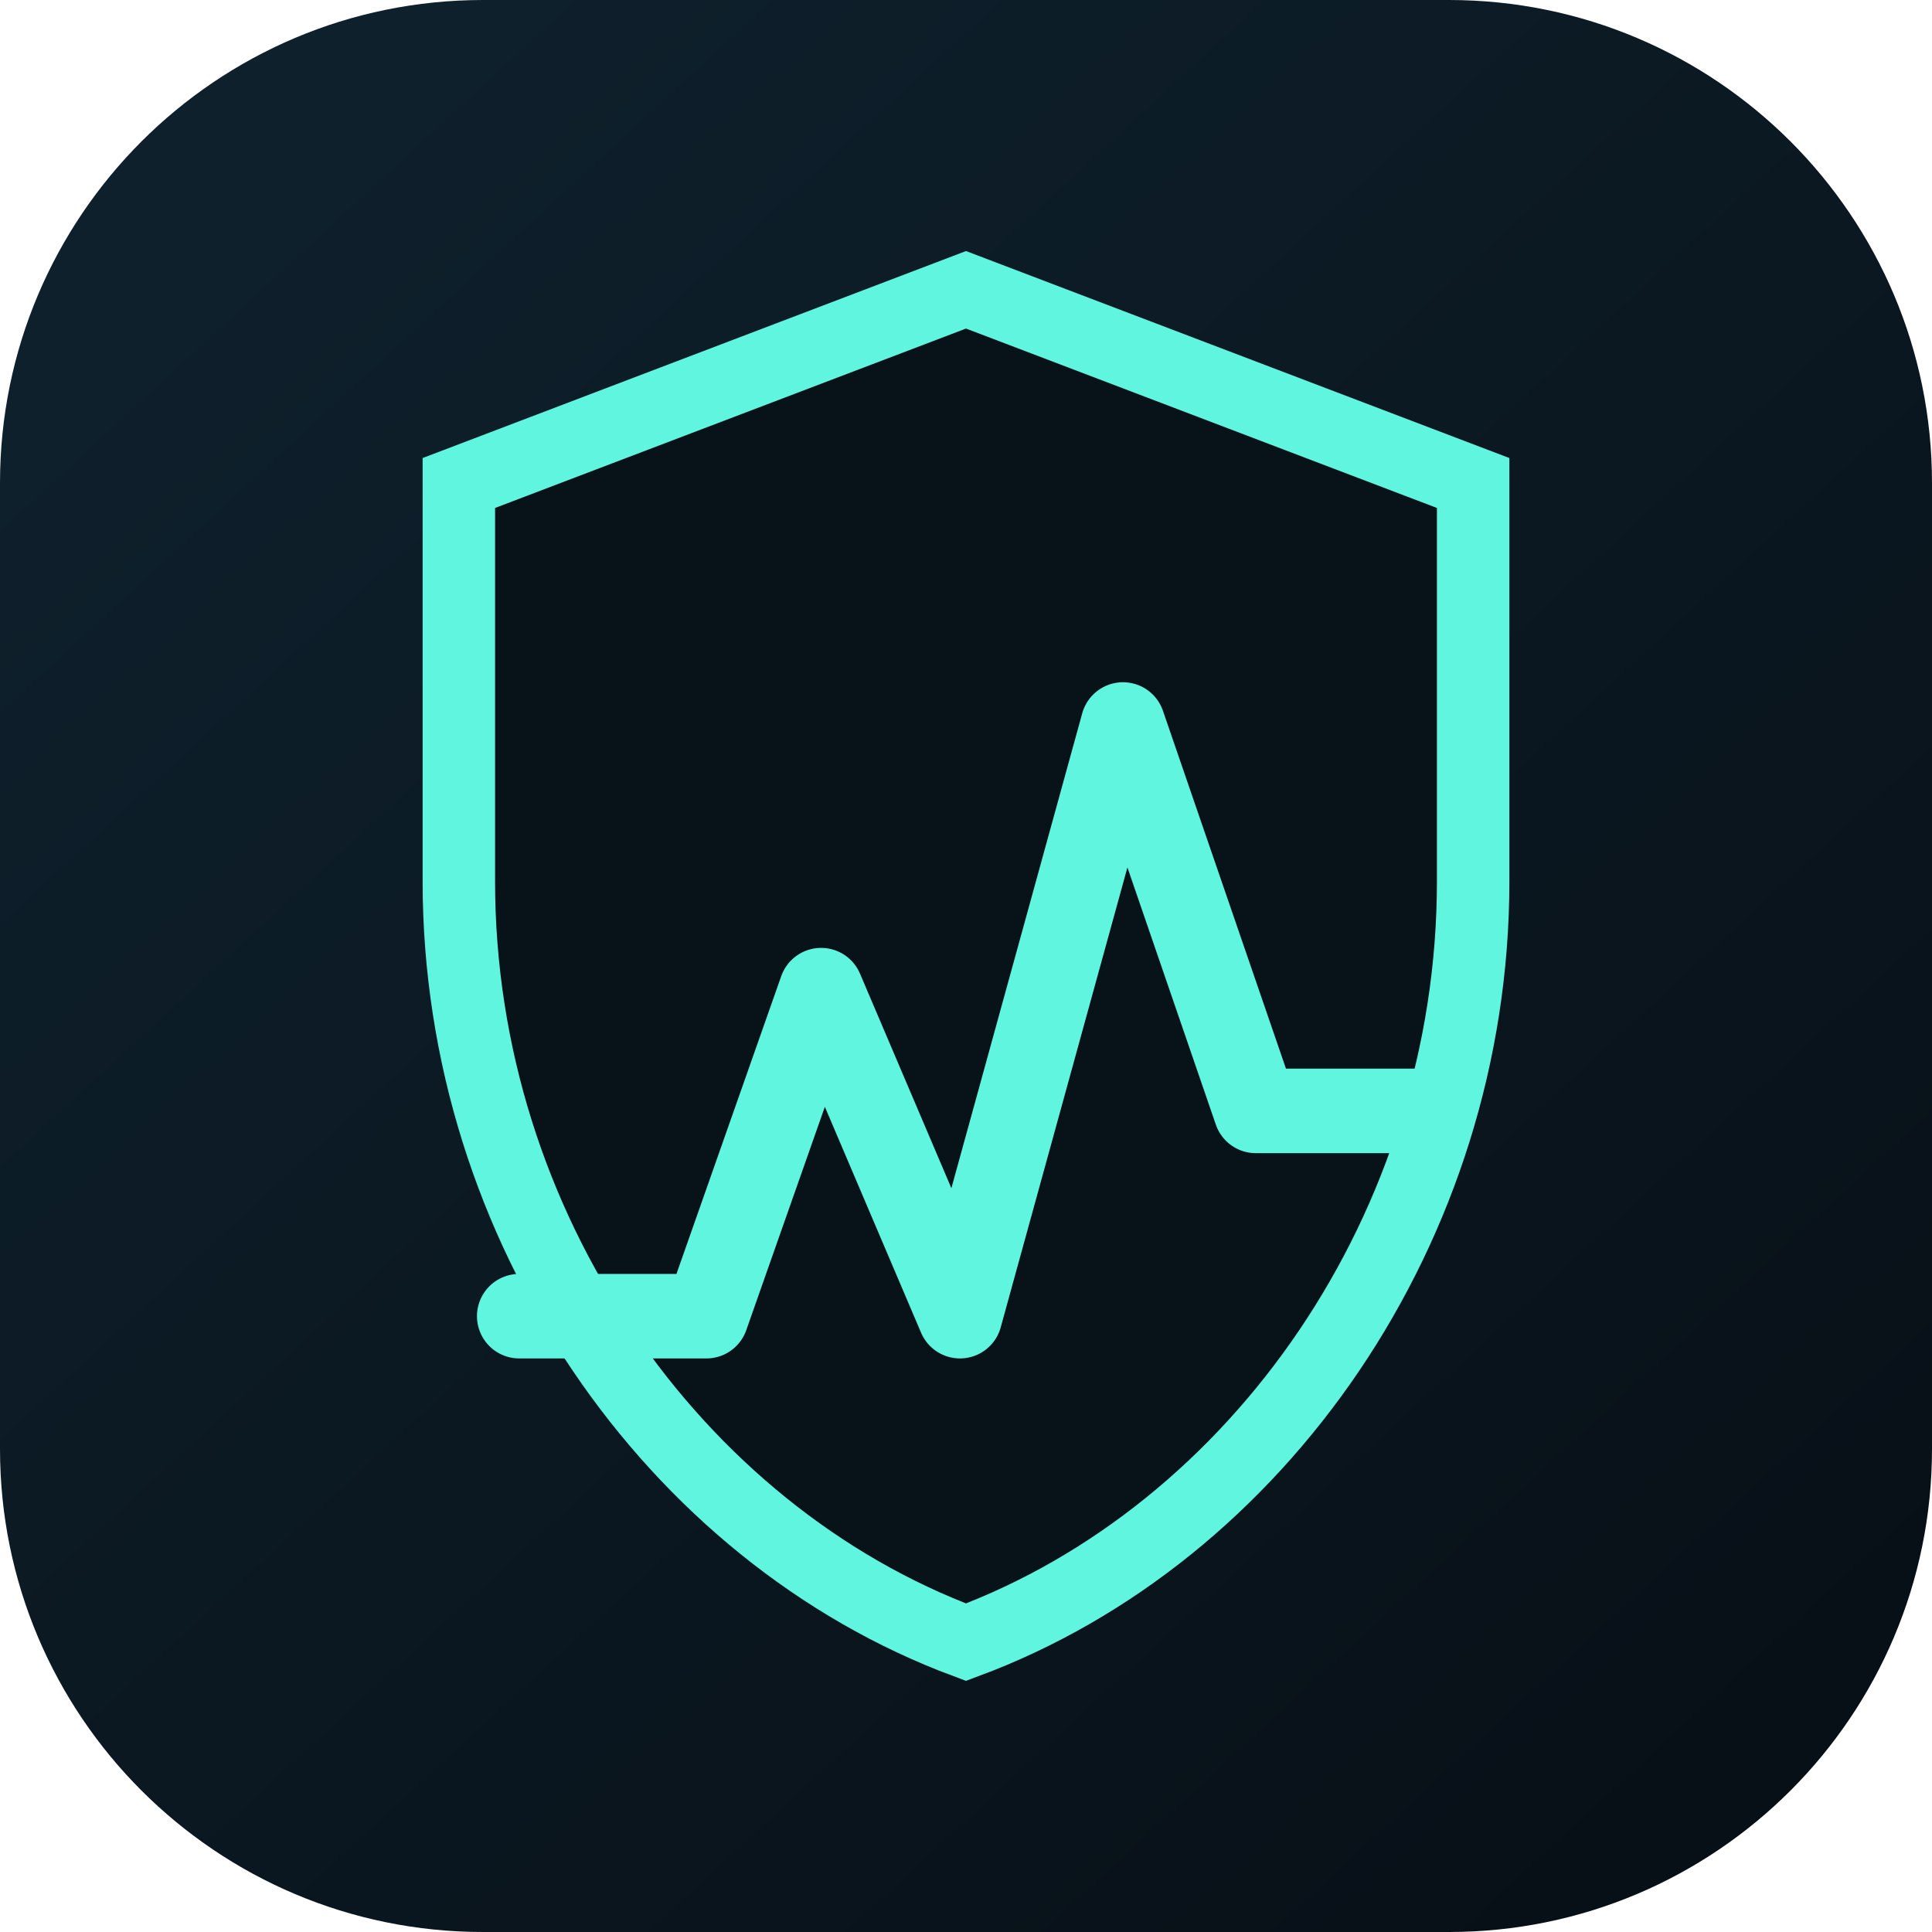
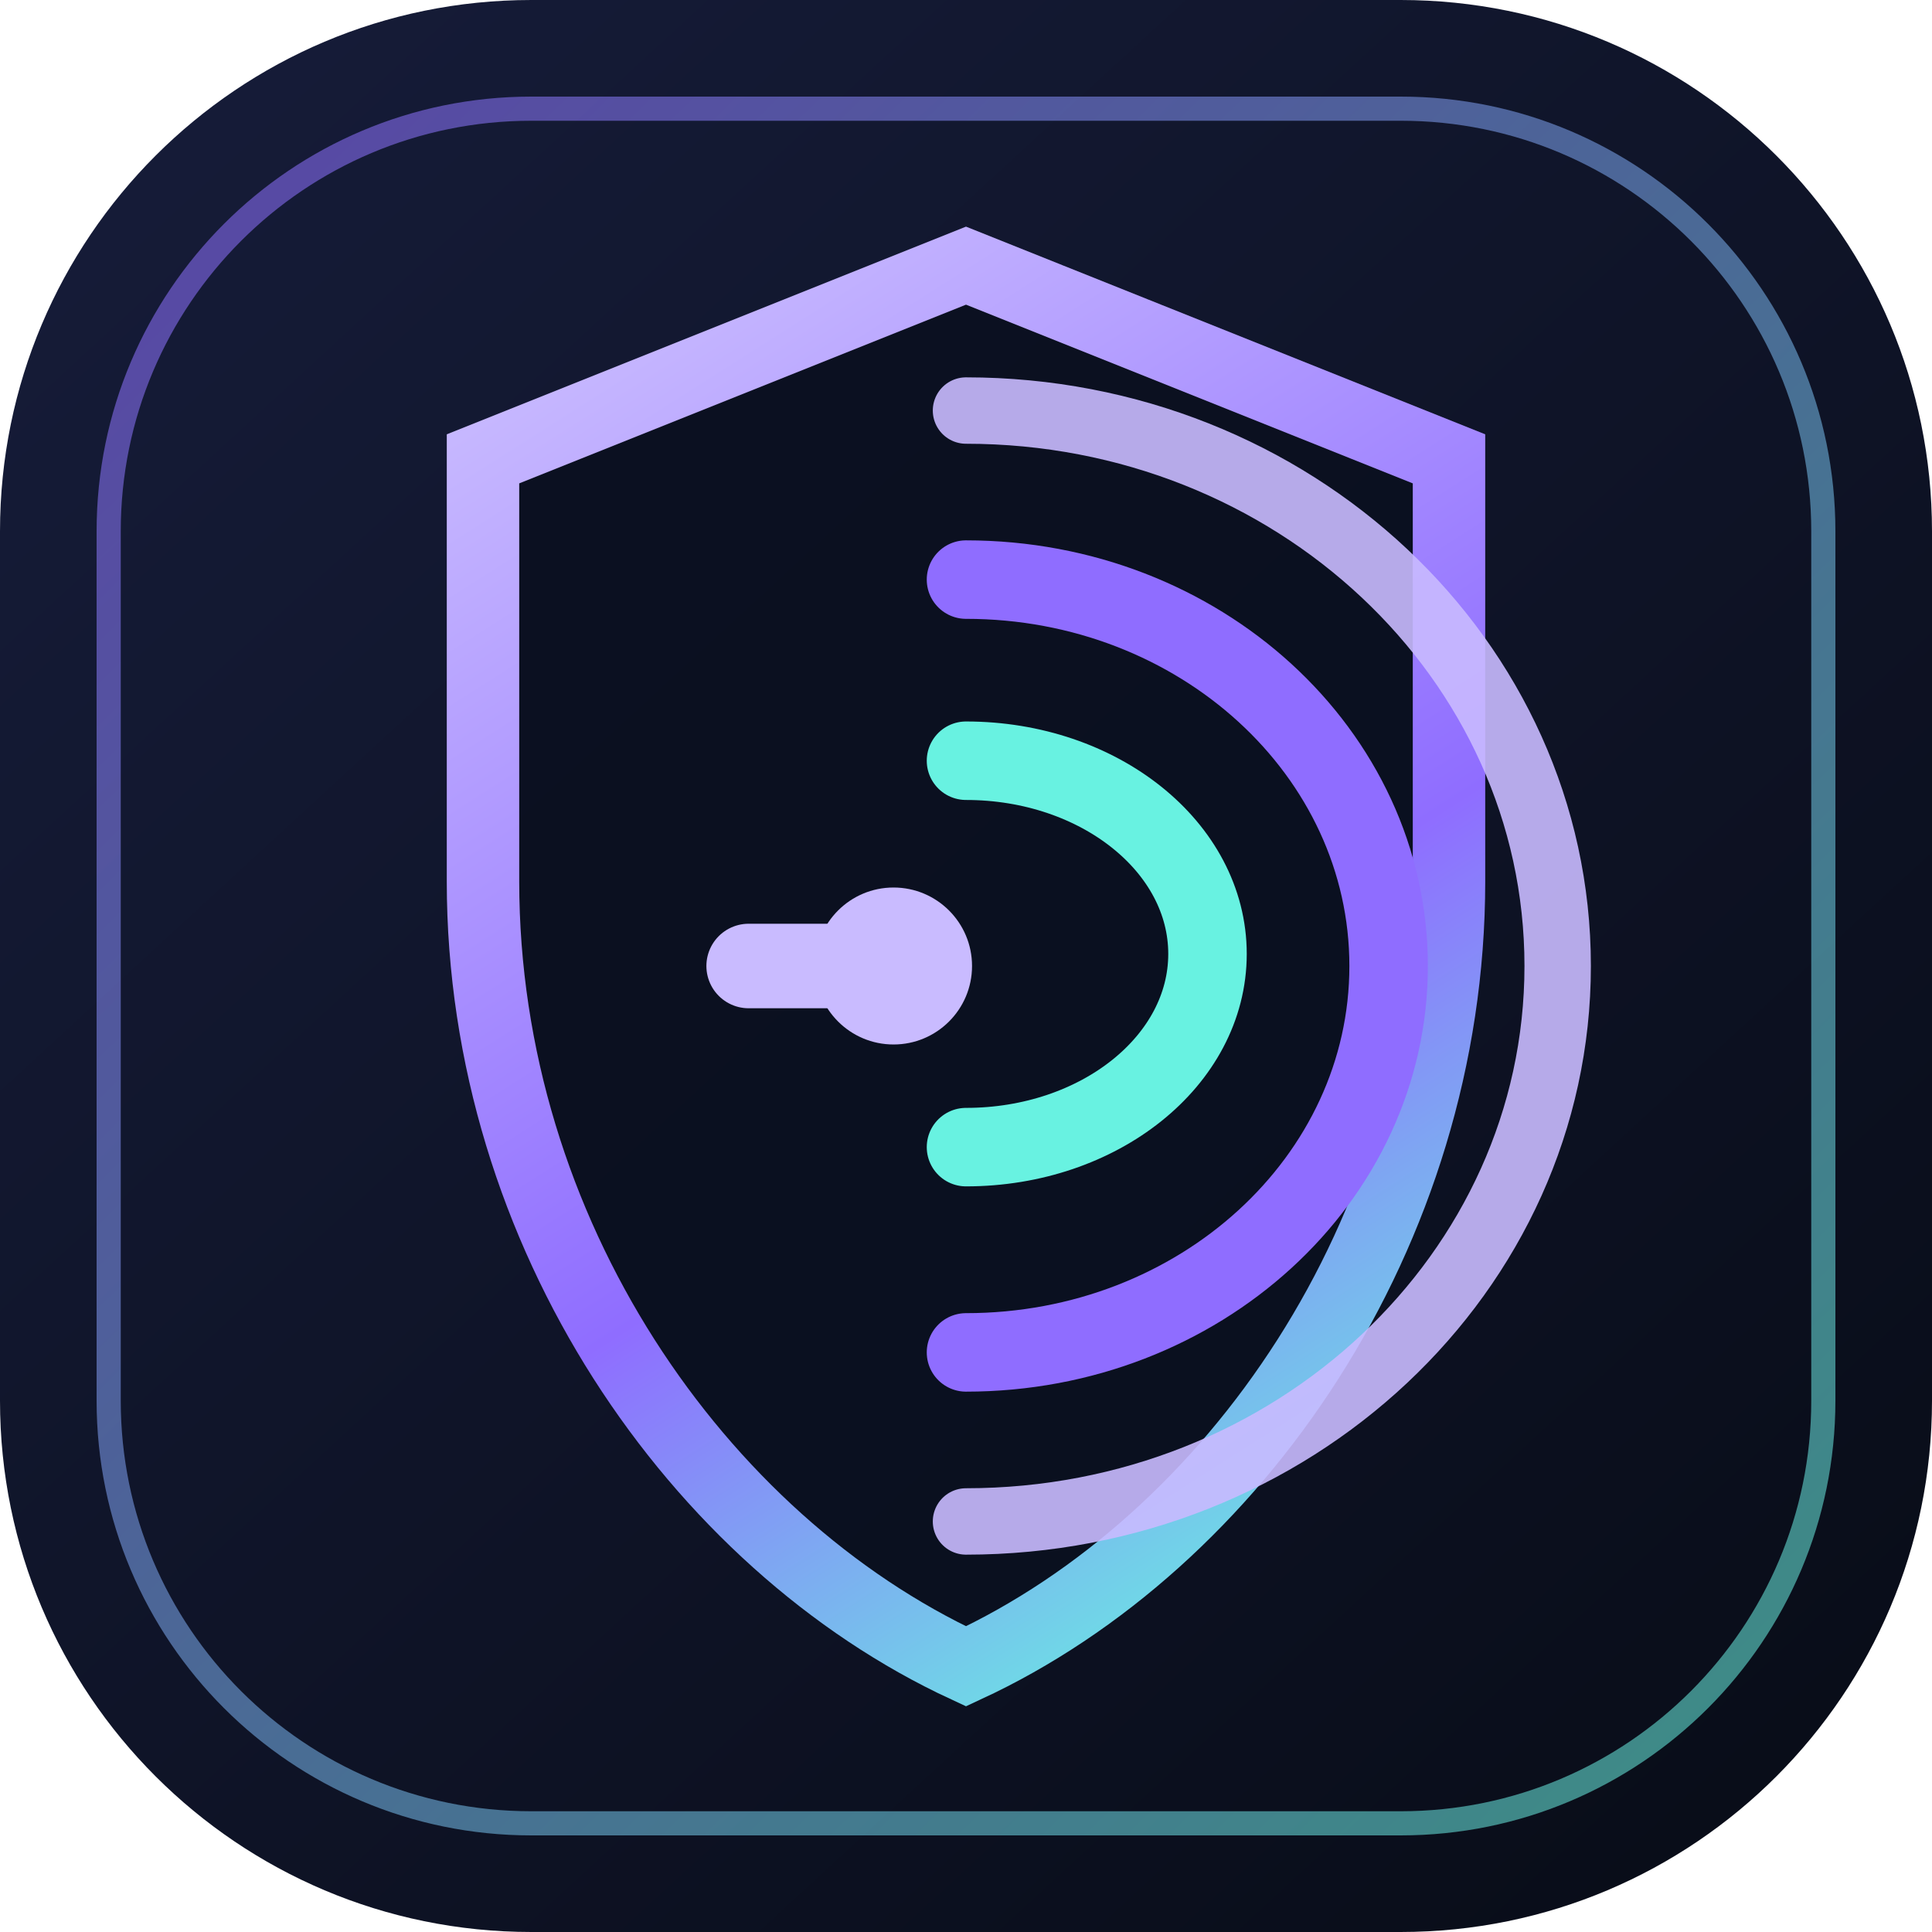
<svg xmlns="http://www.w3.org/2000/svg" width="160" height="160" viewBox="0 0 160 160" fill="none">
-   <rect width="160" height="160" rx="40" fill="url(#paint0_linear)" />
-   <path d="M80 24L122 40V73C122 101.6 104.2 127 80 136C55.8 127 38 101.6 38 73V40L80 24Z" fill="#071219" stroke="#60F5DF" stroke-width="6" />
-   <path d="M43 109L58.5 109L68 82L79.5 109L93 60L104 92L118 92" stroke="#60F5DF" stroke-width="7" stroke-linecap="round" stroke-linejoin="round" />
+   <rect width="160" height="160" rx="44" fill="url(#paint0_linear)" />
+   <rect x="9" y="9" width="142" height="142" rx="35" stroke="url(#paint1_linear)" stroke-opacity="0.55" stroke-width="2" />
+   <path d="M80 22L120 38V73C120 102.1 102.2 127.7 80 138C57.8 127.7 40 102.1 40 73V38L80 22Z" fill="#0B1020" fill-opacity="0.9" stroke="url(#paint2_linear)" stroke-width="6" />
+   <circle cx="74" cy="80" r="6.5" fill="#C9BBFF" />
+   <path d="M62 80H74" stroke="#C9BBFF" stroke-width="7" stroke-linecap="round" />
+   <path d="M80 63C91.046 63 100 70.163 100 79C100 87.837 91.046 95 80 95" stroke="#68F2E1" stroke-width="6.5" stroke-linecap="round" />
+   <path d="M80 48C99.33 48 115 62.328 115 80C115 97.672 99.33 112 80 112" stroke="#8F6DFF" stroke-width="6.5" stroke-linecap="round" />
+   <path d="M80 34C107.062 34 129 54.595 129 80C129 105.405 107.062 126 80 126" stroke="#C9BBFF" stroke-opacity="0.9" stroke-width="5.5" stroke-linecap="round" />
  <defs>
-     <linearGradient id="paint0_linear" x1="20" y1="18" x2="140" y2="148" gradientUnits="userSpaceOnUse">
-       <stop stop-color="#0E202C" />
-       <stop offset="1" stop-color="#081017" />
+     <linearGradient id="paint0_linear" x1="17" y1="11" x2="144" y2="149" gradientUnits="userSpaceOnUse">
+       <stop stop-color="#151B37" />
+       <stop offset="1" stop-color="#090D19" />
+     </linearGradient>
+     <linearGradient id="paint1_linear" x1="16" y1="16" x2="142" y2="144" gradientUnits="userSpaceOnUse">
+       <stop stop-color="#8F6DFF" />
+       <stop offset="1" stop-color="#68F2E1" />
+     </linearGradient>
+     <linearGradient id="paint2_linear" x1="47" y1="26" x2="115" y2="133" gradientUnits="userSpaceOnUse">
+       <stop stop-color="#C9BBFF" />
+       <stop offset="0.58" stop-color="#8F6DFF" />
+       <stop offset="1" stop-color="#68F2E1" />
    </linearGradient>
  </defs>
</svg>
